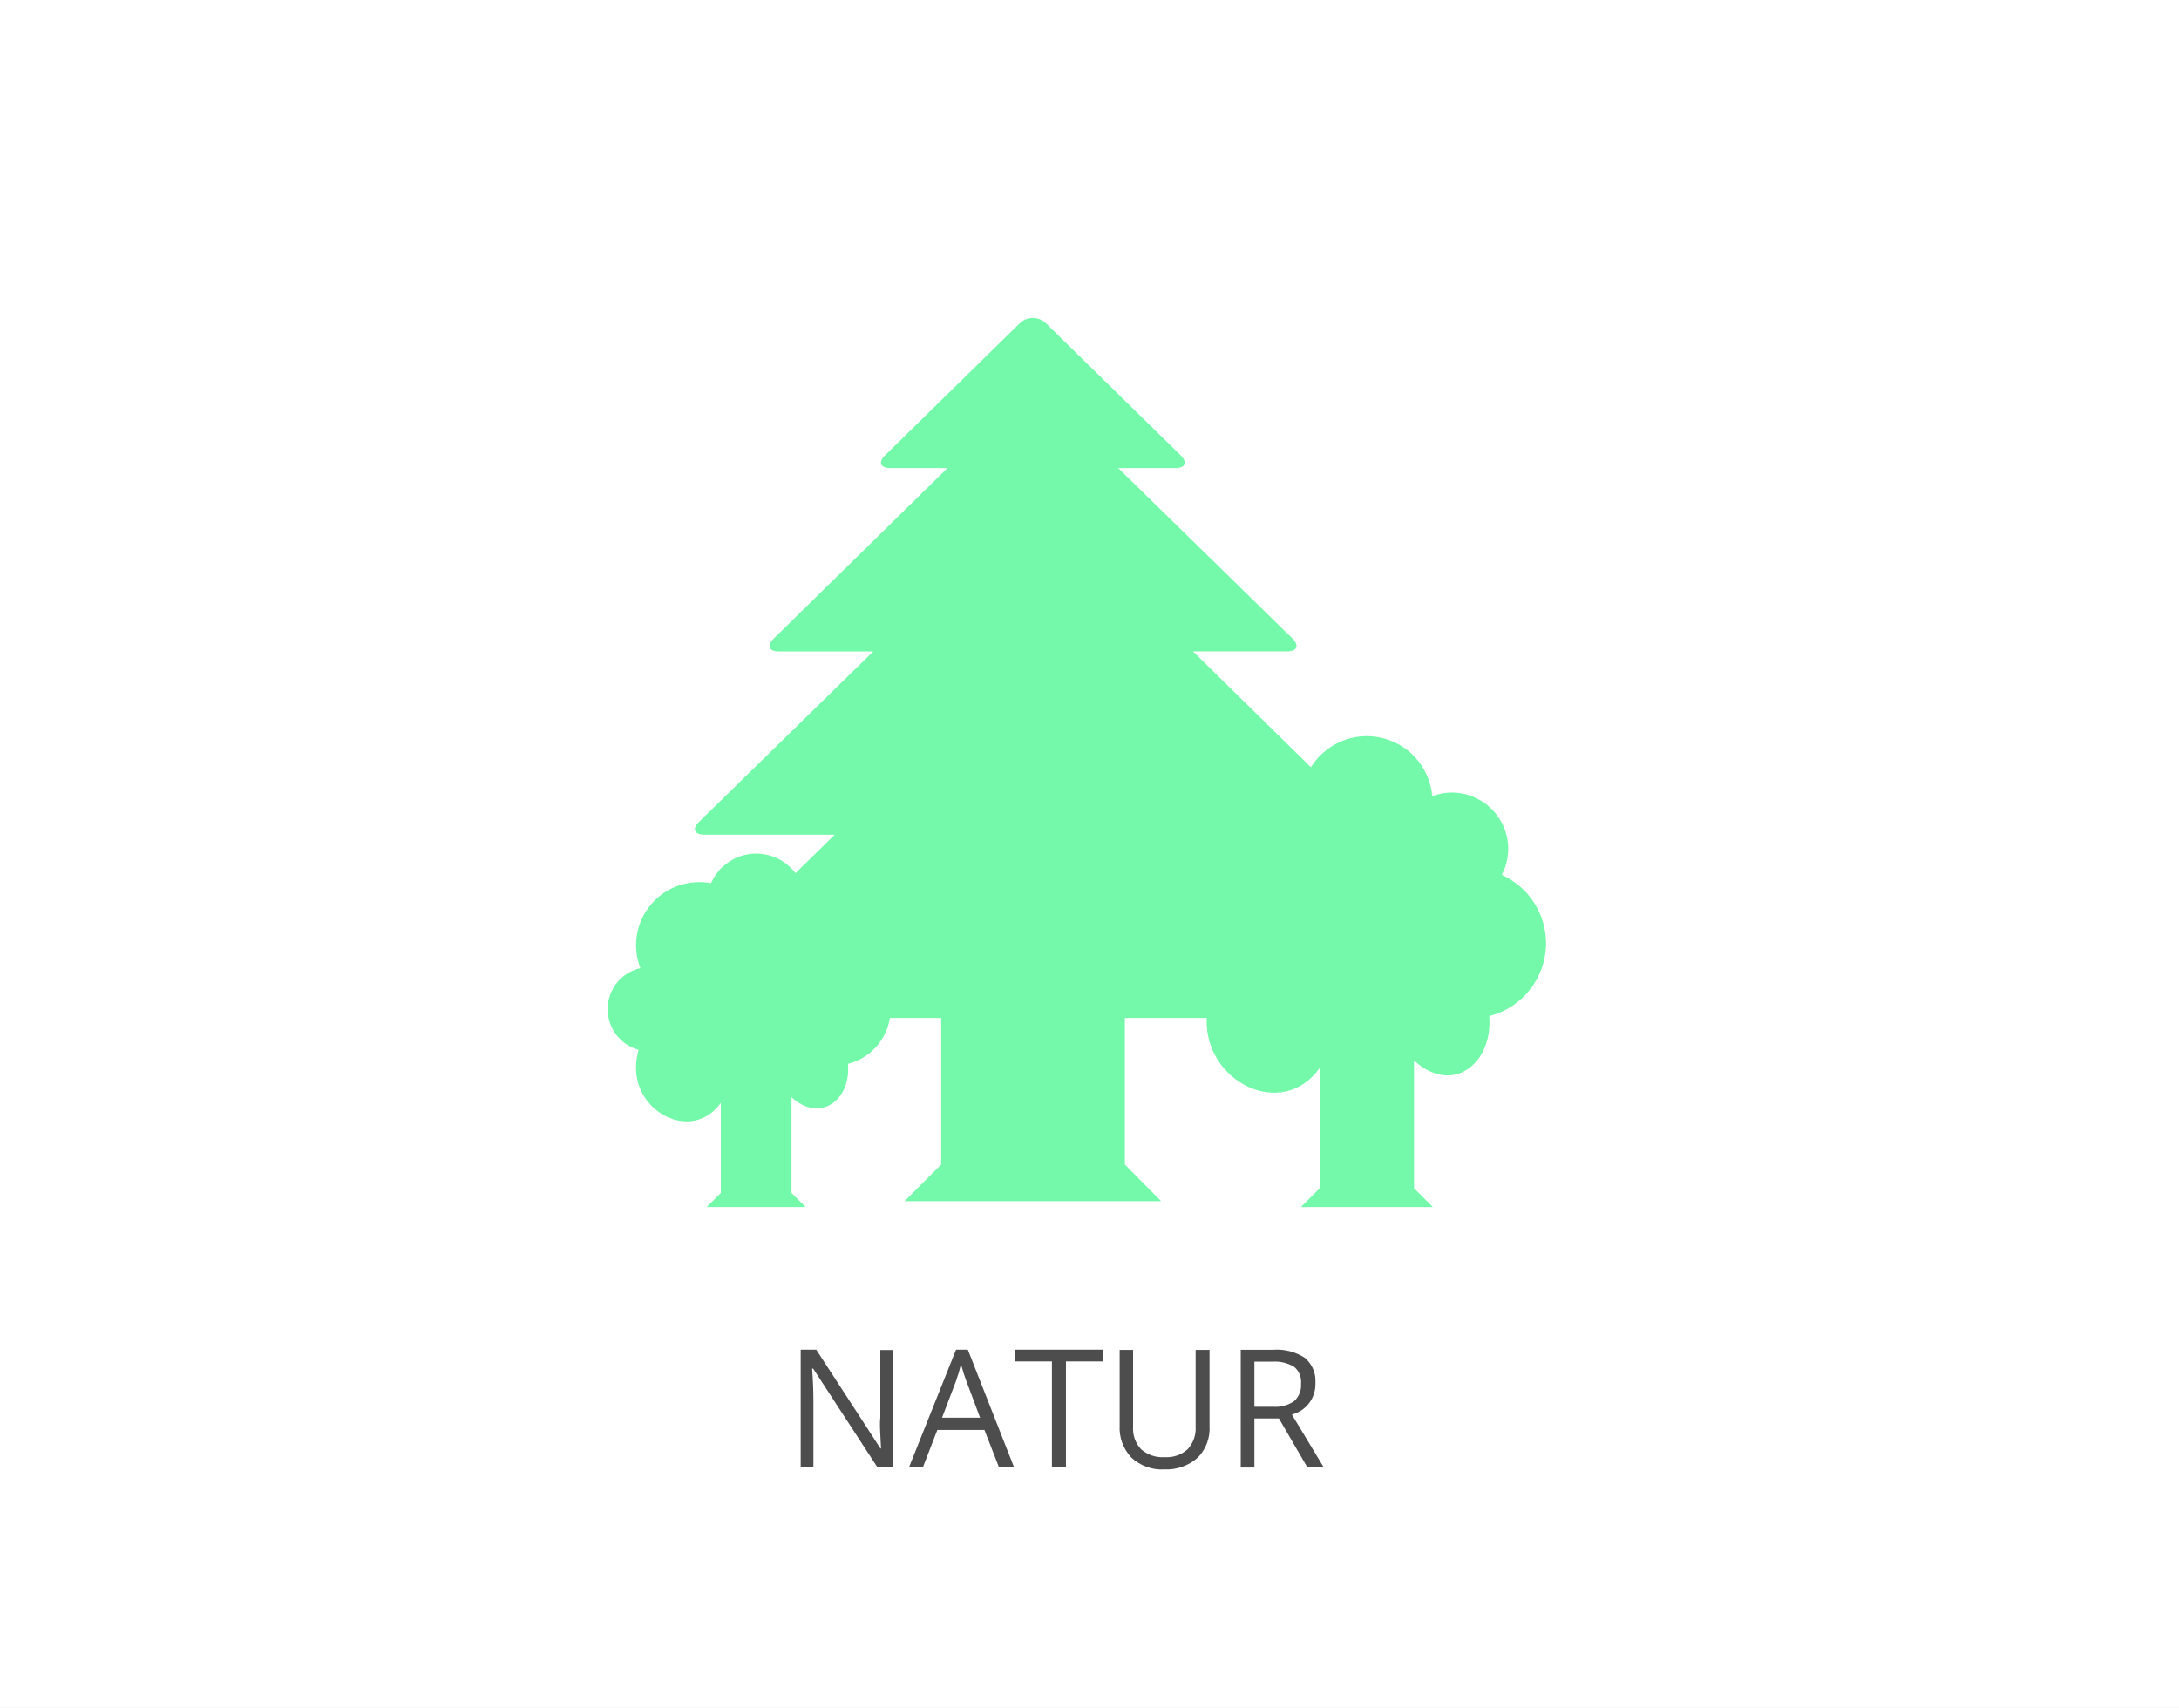
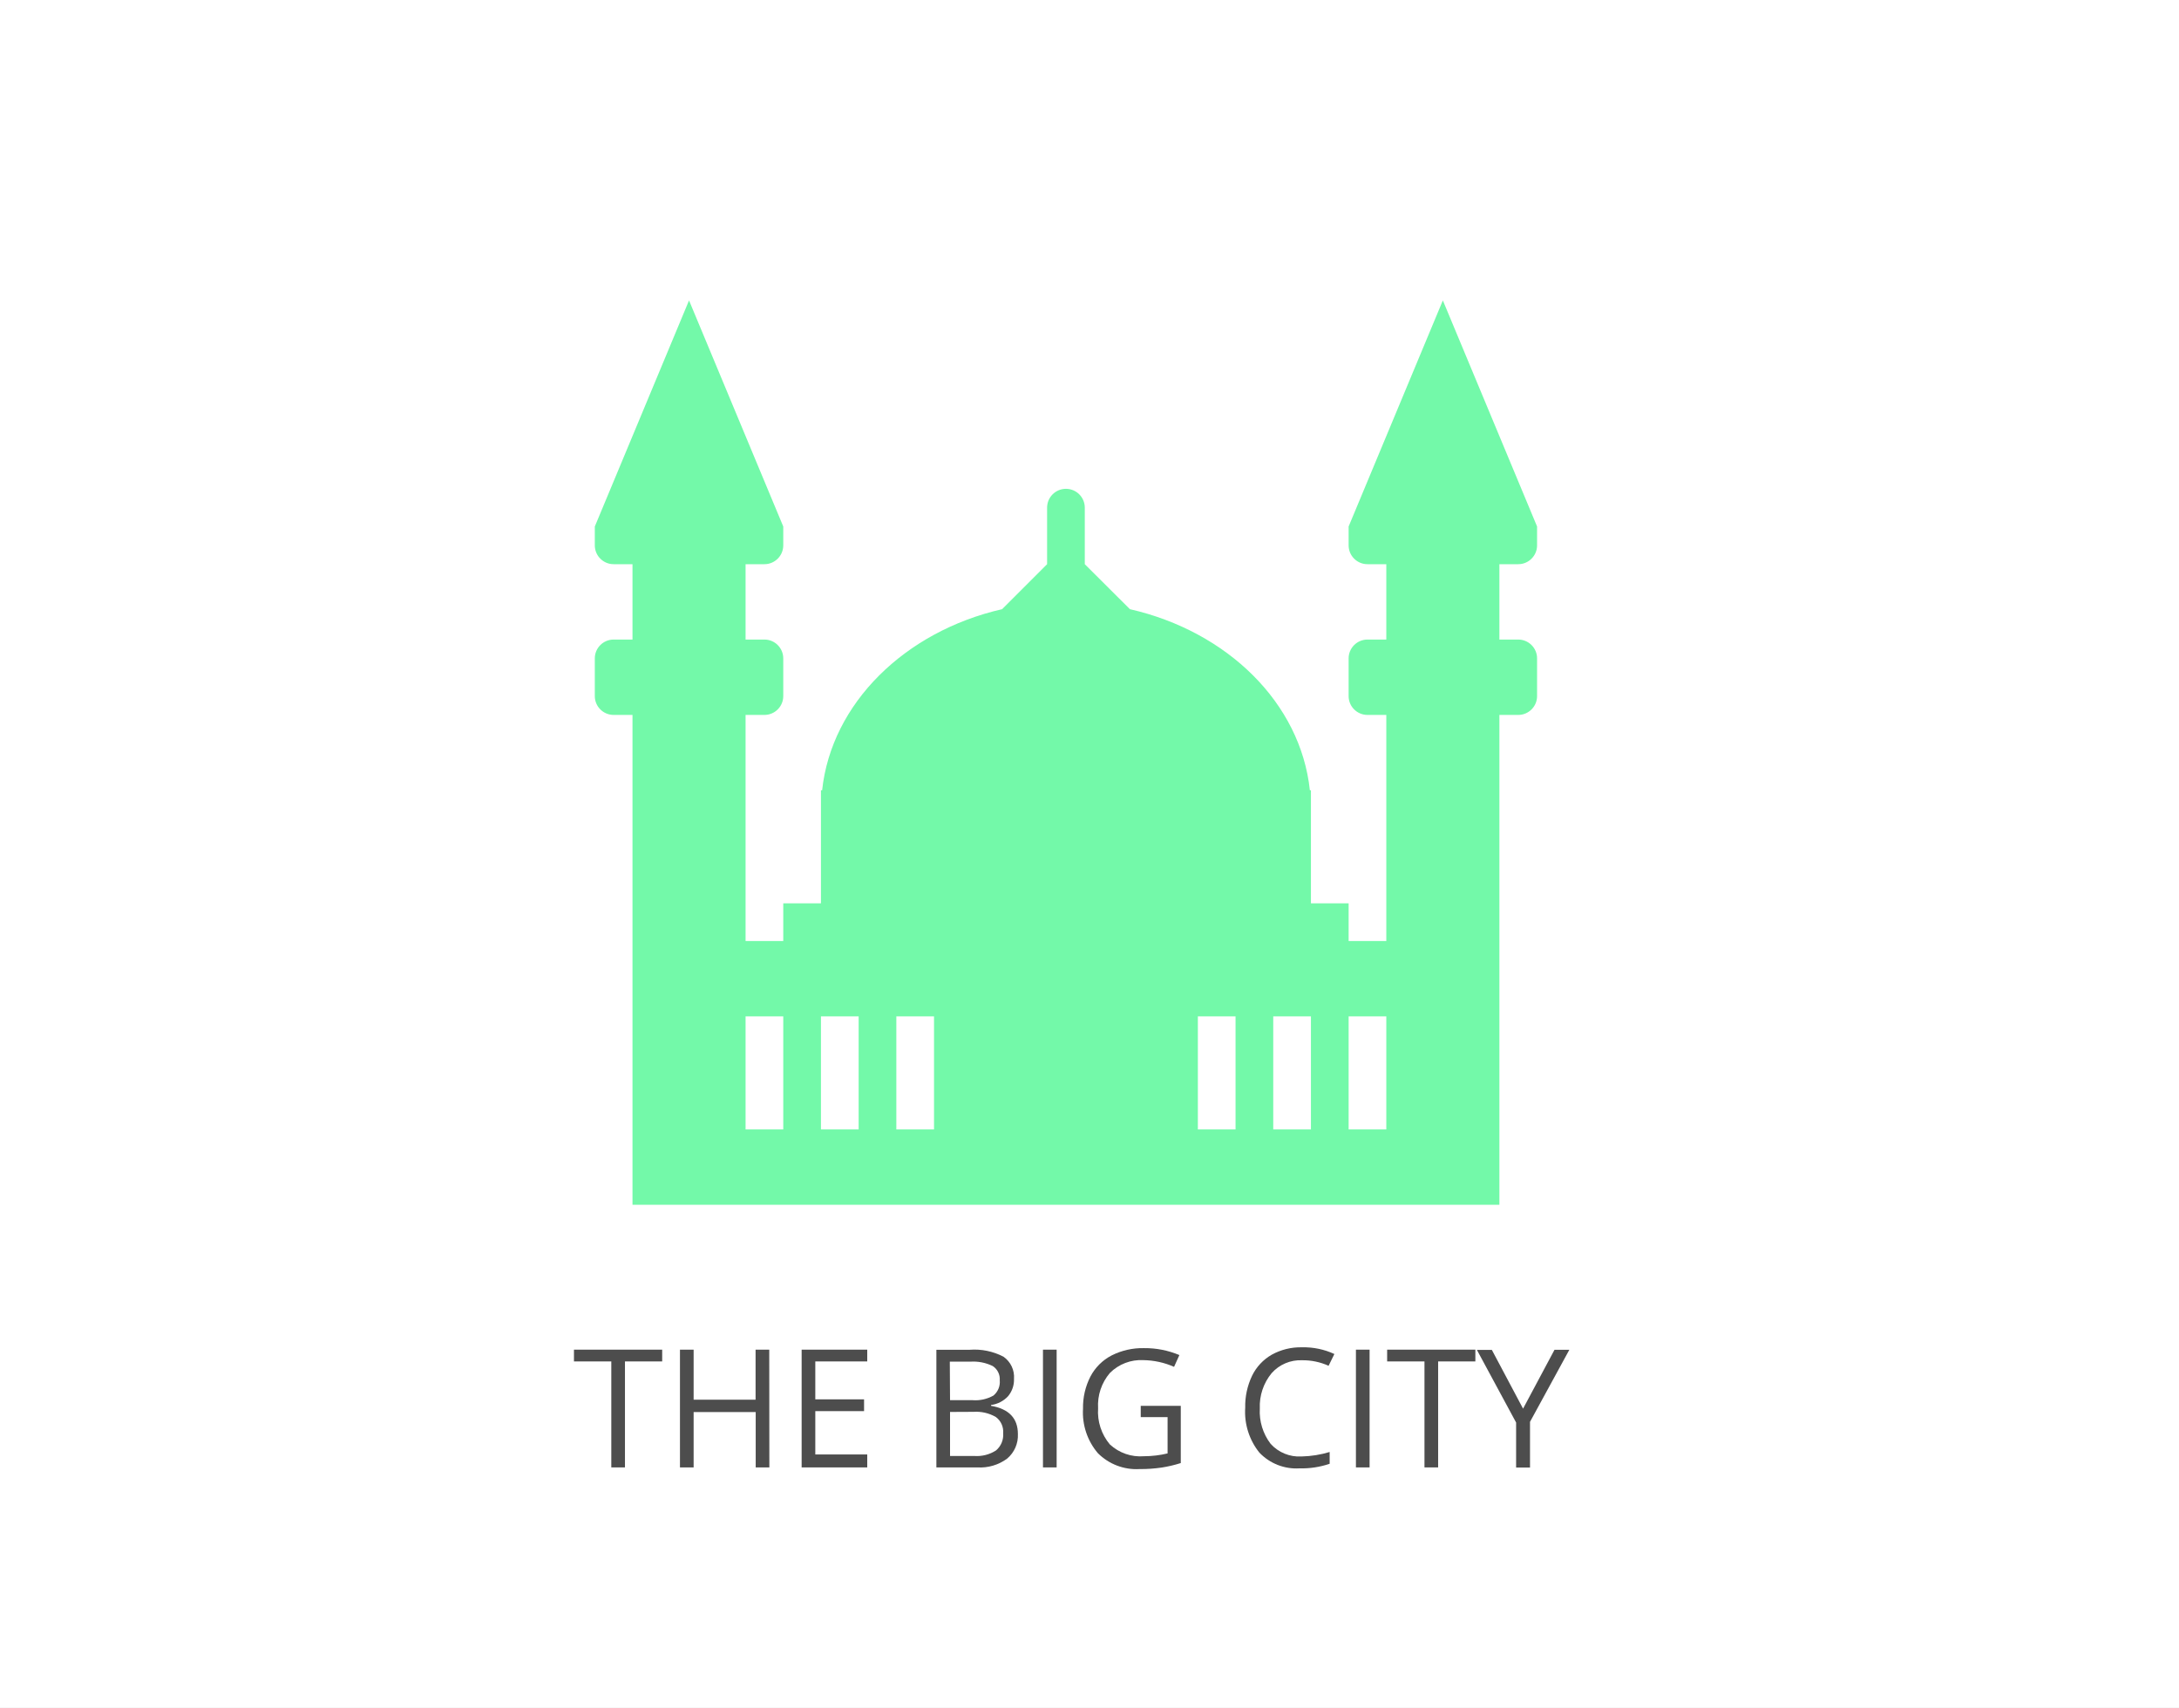
- <svg xmlns="http://www.w3.org/2000/svg" id="BG" viewBox="0 0 185 145">
+ <svg xmlns="http://www.w3.org/2000/svg" viewBox="0 0 185 145">
  <defs>
-     <style>.cls-1{fill:#fff;}.cls-2{fill:#4d4d4d;}.cls-3{fill:#73f9a9;}</style>
+     <style>.cls-1{fill:#fff;}.cls-2{fill:#73f9a9;}.cls-3{fill:#4d4d4d;}</style>
  </defs>
-   <rect class="cls-1" width="185" height="145" />
-   <g id="SKOV">
-     <path class="cls-2" d="M76.29,124.61H75l-5.46-8.39H69.45q0.11,1.48.11,2.71v5.68H68.48v-10H69.8L75.25,123H75.3q0-.18-0.06-1.19t0-1.43v-5.74h1.09v10Z" transform="translate(-0.5 0)" />
-     <path class="cls-2" d="M85.32,124.61l-1.24-3.18h-4l-1.23,3.18H77.67l4-10h1l3.93,10h-1.2Zm-1.61-4.22-1.16-3.1q-0.23-.59-0.46-1.44a13.11,13.11,0,0,1-.43,1.44l-1.18,3.1h3.23Z" transform="translate(-0.5 0)" />
-     <path class="cls-2" d="M91,124.61H89.81v-9H86.65v-1h7.49v1H91v9Z" transform="translate(-0.5 0)" />
-     <path class="cls-2" d="M103.19,114.62v6.47a3.52,3.52,0,0,1-1,2.69,4,4,0,0,1-2.84,1,3.78,3.78,0,0,1-2.79-1,3.65,3.65,0,0,1-1-2.71v-6.44H96.7v6.52a2.57,2.57,0,0,0,.68,1.92,2.76,2.76,0,0,0,2,.67,2.66,2.66,0,0,0,1.95-.67,2.59,2.59,0,0,0,.68-1.93v-6.51h1.16Z" transform="translate(-0.5 0)" />
-     <path class="cls-2" d="M107,120.46v4.16h-1.16v-10h2.74a4.31,4.31,0,0,1,2.72.7,2.55,2.55,0,0,1,.88,2.12,2.65,2.65,0,0,1-2,2.68l2.71,4.49H111.5l-2.42-4.16H107Zm0-1h1.59a2.75,2.75,0,0,0,1.8-.49,1.82,1.82,0,0,0,.57-1.47,1.67,1.67,0,0,0-.58-1.43,3.17,3.17,0,0,0-1.88-.44H107v3.82Z" transform="translate(-0.5 0)" />
-     <g id="tree-deciduous">
-       <path class="cls-3" d="M131.76,80.1A6.39,6.39,0,0,0,128,74.29a4.73,4.73,0,0,0,.55-2.19,4.8,4.8,0,0,0-4.8-4.8,4.74,4.74,0,0,0-1.65.31,5.58,5.58,0,0,0-10.66-1.78,7.15,7.15,0,0,0-8,9.61,4.78,4.78,0,0,0-.2,9.25,7.32,7.32,0,0,0-.29,1.8c-0.21,5.36,6.4,8.7,9.6,4.19V100.9l-1.6,1.6h11.2l-1.6-1.6V90.05c3.2,2.95,6.6.35,6.4-3.55,0-.08,0-0.15,0-0.22A6.39,6.39,0,0,0,131.76,80.1Z" transform="translate(-0.5 0)" />
-     </g>
-     <g id="tree-conifer">
-       <path class="cls-3" d="M119.32,86.44c0.86,0,1.06-.49.45-1.09L105,70.88h11.07c0.86,0,1.06-.49.45-1.09L101.78,55.31h8c0.85,0,1.05-.49.45-1.09L95.44,39.75h4.85c0.85,0,1.05-.49.44-1.09L89.3,27.45a1.6,1.6,0,0,0-2.22,0L75.65,38.66c-0.61.6-.41,1.09,0.44,1.09h4.85L66.19,54.23c-0.61.6-.41,1.09,0.45,1.09h8L59.85,69.79c-0.61.6-.41,1.09,0.45,1.09H71.37L56.61,85.35c-0.61.6-.41,1.09,0.45,1.09H80.41V98.89L77.3,102H99.08L96,98.89V86.44h23.35Z" transform="translate(-0.5 0)" />
-     </g>
-     <g id="tree-deciduous-2" data-name="tree-deciduous">
-       <path class="cls-3" d="M76.11,85.7a4.79,4.79,0,0,0-2.81-4.36,3.55,3.55,0,0,0,.41-1.64,3.6,3.6,0,0,0-3.6-3.6,3.56,3.56,0,0,0-1.24.23,4.18,4.18,0,0,0-8-1.33,5.36,5.36,0,0,0-6,7.21,3.58,3.58,0,0,0-.15,6.94,5.49,5.49,0,0,0-.22,1.35c-0.16,4,4.8,6.53,7.2,3.15v7.65l-1.2,1.2h8.4l-1.2-1.2V93.17c2.4,2.21,5,.26,4.8-2.67,0-.06,0-0.11,0-0.16A4.79,4.79,0,0,0,76.11,85.7Z" transform="translate(-0.5 0)" />
+   <g id="BG">
+     <rect class="cls-1" width="185" height="145" />
+   </g>
+   <g id="DIGT">
+     <g id="MILJØ">
+       <g id="STORBYEN">
+         <g id="temple-islam">
+           <path class="cls-2" d="M129.4,47.91a1.6,1.6,0,0,0,1.6-1.6v-1.6l-8-19.2-8,19.2v1.6a1.6,1.6,0,0,0,1.6,1.6h1.6v6.4h-1.6a1.6,1.6,0,0,0-1.6,1.6v3.2a1.6,1.6,0,0,0,1.6,1.6h1.6v19.2H115v-3.2h-3.2v-9.6h-.09c-.79-7.42-7-13.49-15.28-15.38L92.6,47.91v-4.8a1.6,1.6,0,1,0-3.2,0v4.8l-3.82,3.82c-8.26,1.89-14.49,8-15.28,15.38H70.2v9.6H67v3.2H63.8V60.71h1.6a1.6,1.6,0,0,0,1.6-1.6v-3.2a1.6,1.6,0,0,0-1.6-1.6H63.8v-6.4h1.6a1.6,1.6,0,0,0,1.6-1.6v-1.6l-8-19.2-8,19.2v1.6a1.6,1.6,0,0,0,1.6,1.6h1.6v6.4H52.6a1.6,1.6,0,0,0-1.6,1.6v3.2a1.6,1.6,0,0,0,1.6,1.6h1.6v41.6h73.6V60.71h1.6a1.6,1.6,0,0,0,1.6-1.6v-3.2a1.6,1.6,0,0,0-1.6-1.6h-1.6v-6.4ZM67,95.91H63.8v-9.6H67Zm6.4,0H70.2v-9.6h3.2Zm6.4,0H76.6v-9.6h3.2Zm25.6,0h-3.2v-9.6h3.2Zm6.4,0h-3.2v-9.6h3.2Zm6.4,0H115v-9.6h3.2Z" transform="translate(-0.5 0)" />
+         </g>
+         <path class="cls-3" d="M53.56,124.61H52.4v-9H49.23v-1h7.49v1H53.56Z" transform="translate(-0.5 0)" />
+         <path class="cls-3" d="M65.82,124.61H64.66v-4.7H59.39v4.7H58.23v-10h1.16v4.25h5.26v-4.25h1.16Z" transform="translate(-0.5 0)" />
+         <path class="cls-3" d="M74.13,124.61H68.56v-10h5.57v1H69.72v3.22h4.14v1H69.72v3.68h4.41Z" transform="translate(-0.5 0)" />
+         <path class="cls-3" d="M80,114.62h2.82a5.33,5.33,0,0,1,2.88.59,2.1,2.1,0,0,1,.89,1.88,2.18,2.18,0,0,1-.5,1.47,2.39,2.39,0,0,1-1.45.75v.07q2.28.39,2.28,2.39a2.57,2.57,0,0,1-.91,2.09,3.85,3.85,0,0,1-2.53.75H80Zm1.16,4.28h1.91a3.11,3.11,0,0,0,1.77-.39,1.49,1.49,0,0,0,.54-1.3,1.32,1.32,0,0,0-.6-1.21,3.76,3.76,0,0,0-1.91-.37H81.14Zm0,1v3.74h2.08a3,3,0,0,0,1.82-.47,1.73,1.73,0,0,0,.61-1.47,1.55,1.55,0,0,0-.62-1.37,3.34,3.34,0,0,0-1.9-.44Z" transform="translate(-0.5 0)" />
+         <path class="cls-3" d="M89.05,124.61v-10h1.16v10Z" transform="translate(-0.5 0)" />
+         <path class="cls-3" d="M97.35,119.38h3.4v4.86a10.91,10.91,0,0,1-1.61.38,12.24,12.24,0,0,1-1.9.13,4.61,4.61,0,0,1-3.53-1.35,5.33,5.33,0,0,1-1.26-3.78,5.71,5.71,0,0,1,.63-2.73,4.23,4.23,0,0,1,1.8-1.79,5.84,5.84,0,0,1,2.75-.62,7.54,7.54,0,0,1,3,.59l-.45,1a6.66,6.66,0,0,0-2.6-.57,3.73,3.73,0,0,0-2.85,1.09,4.22,4.22,0,0,0-1,3,4.31,4.31,0,0,0,1,3.07,3.81,3.81,0,0,0,2.9,1,8.64,8.64,0,0,0,2-.24v-3.08H97.35Z" transform="translate(-0.5 0)" />
+         <path class="cls-3" d="M111.06,115.51a3.27,3.27,0,0,0-2.6,1.1,4.42,4.42,0,0,0-1,3,4.52,4.52,0,0,0,.92,3,3.27,3.27,0,0,0,2.62,1.07,8.94,8.94,0,0,0,2.39-.38v1a7.34,7.34,0,0,1-2.56.39,4.33,4.33,0,0,1-3.41-1.34,5.51,5.51,0,0,1-1.2-3.81,6,6,0,0,1,.58-2.71,4.15,4.15,0,0,1,1.67-1.79,5.06,5.06,0,0,1,2.57-.63,6.2,6.2,0,0,1,2.75.57l-.49,1A5.3,5.3,0,0,0,111.06,115.51Z" transform="translate(-0.5 0)" />
+         <path class="cls-3" d="M115.62,124.61v-10h1.16v10Z" transform="translate(-0.5 0)" />
+         <path class="cls-3" d="M122.6,124.61h-1.16v-9h-3.17v-1h7.49v1H122.6Z" transform="translate(-0.5 0)" />
+         <path class="cls-3" d="M129.81,119.62l2.67-5h1.26l-3.34,6.12v3.88h-1.18v-3.82l-3.33-6.17h1.27Z" transform="translate(-0.5 0)" />
+       </g>
    </g>
  </g>
</svg>
